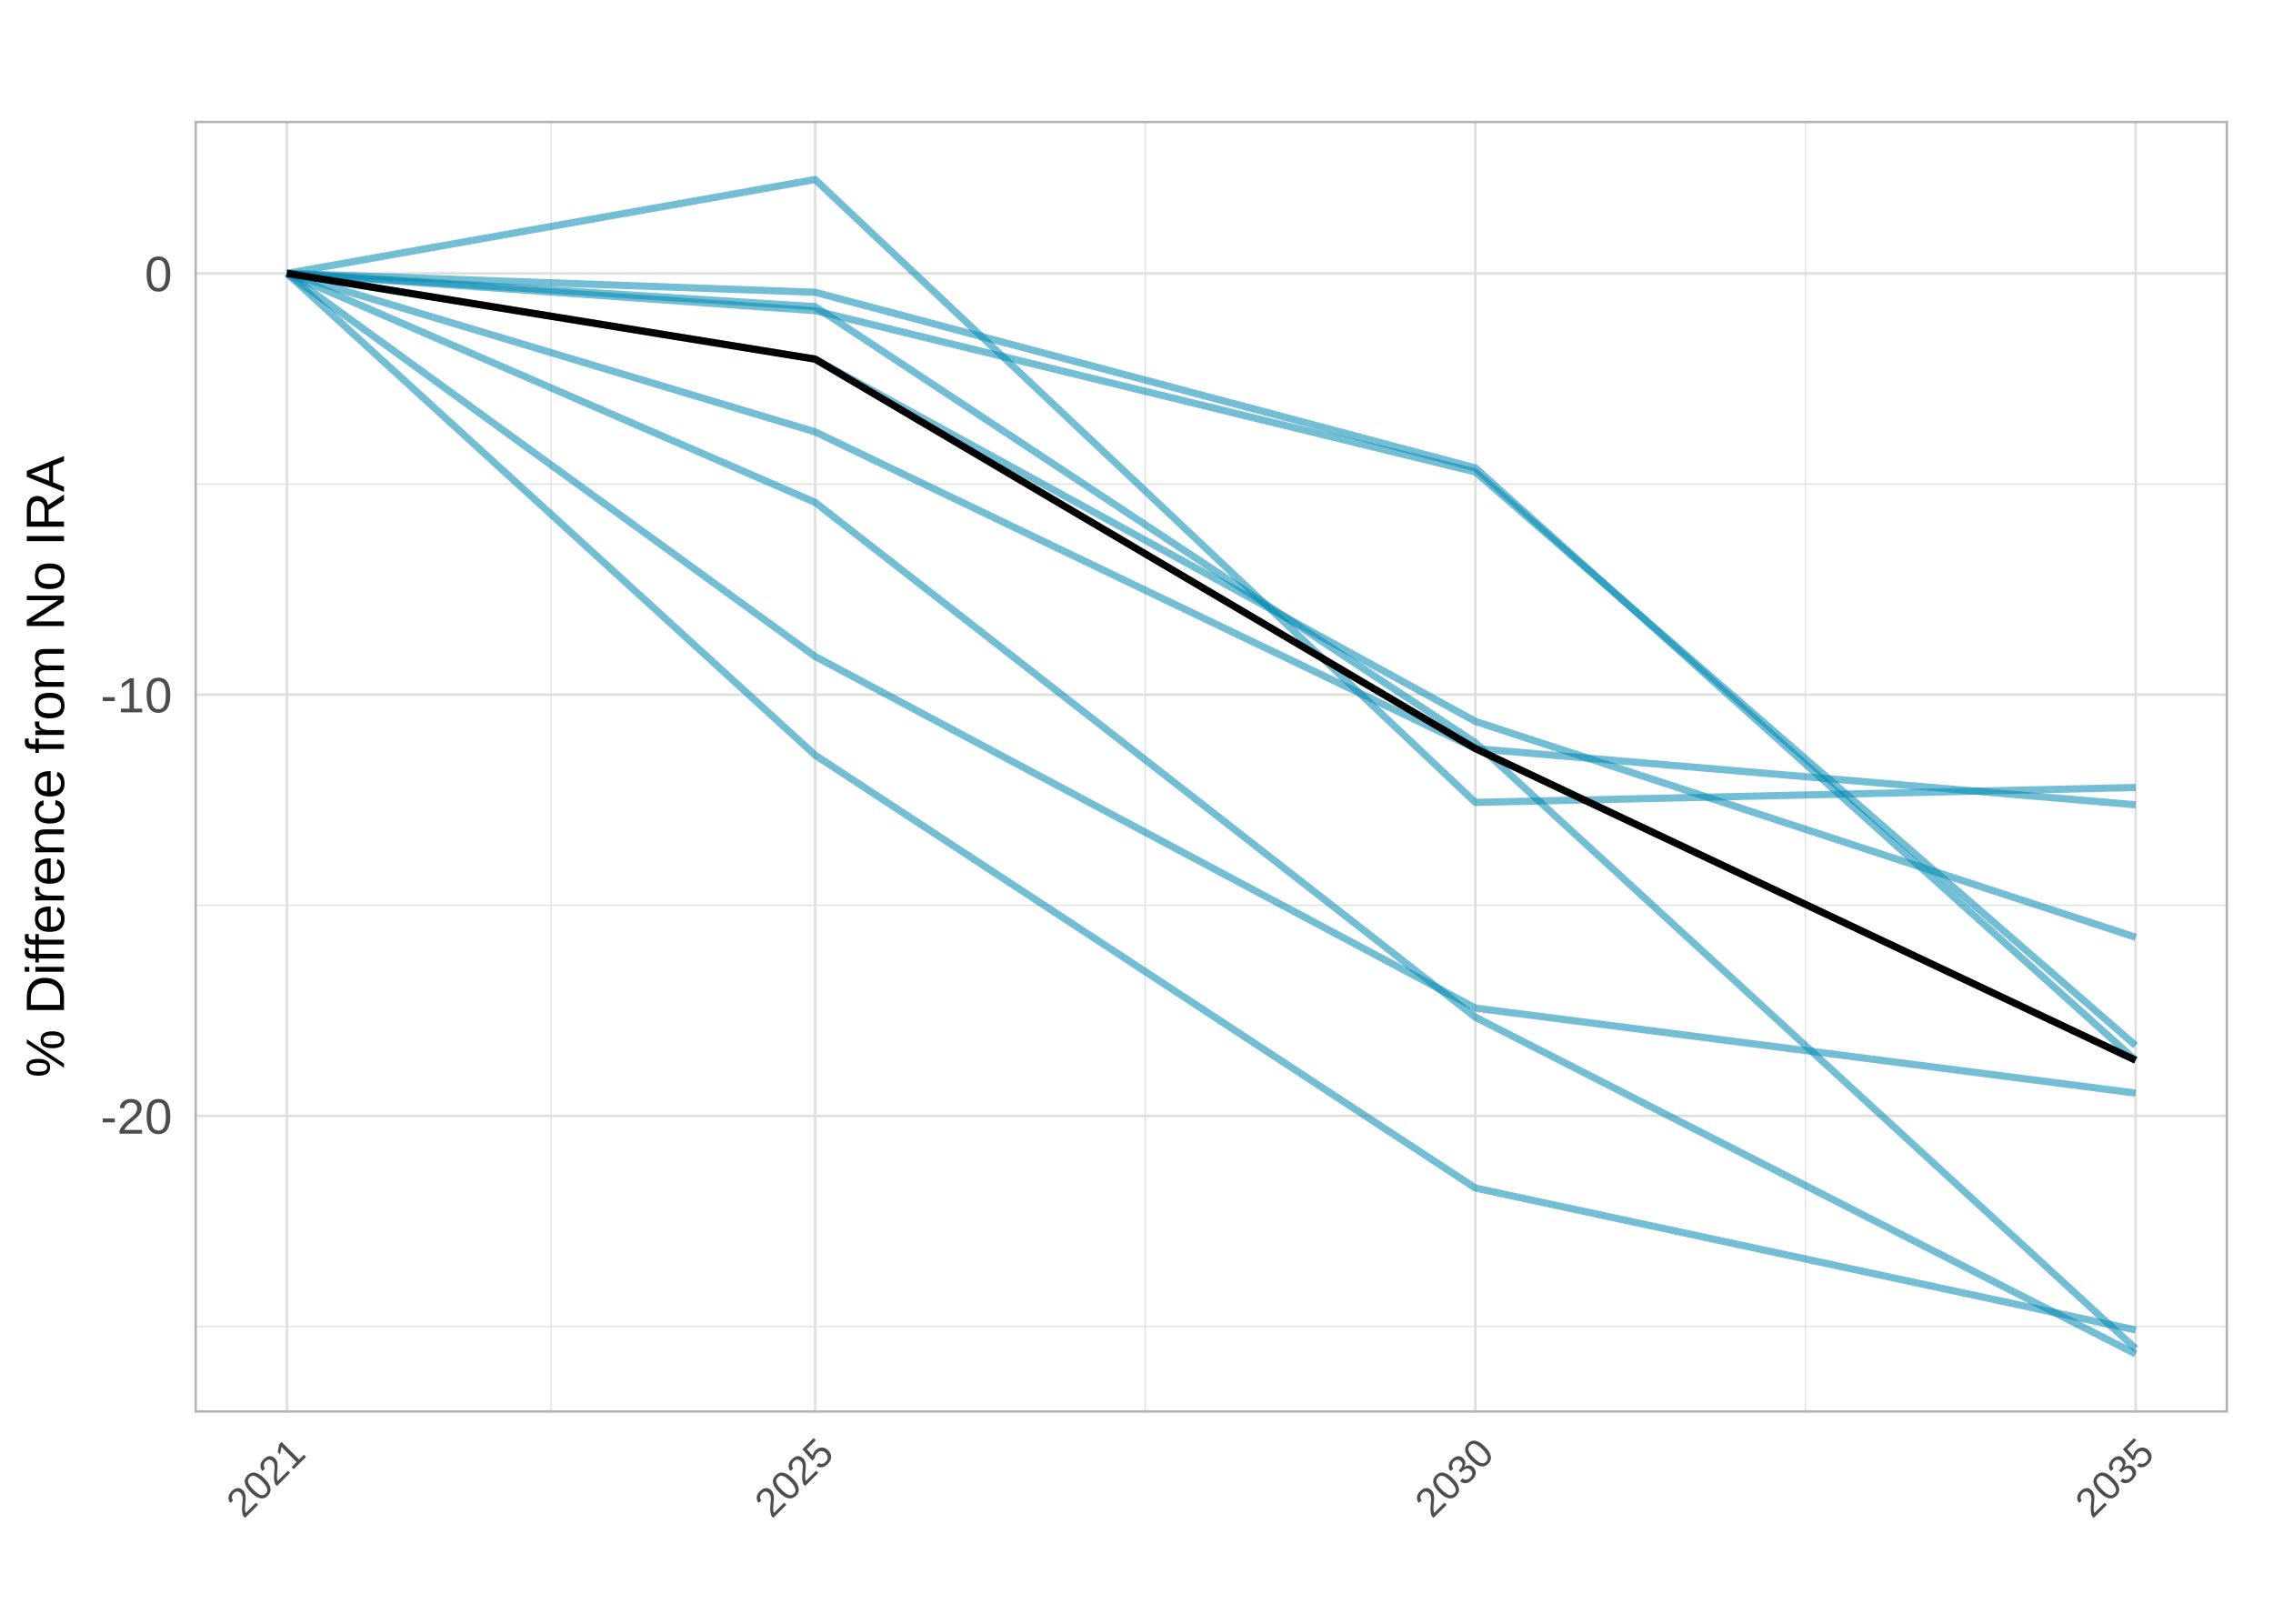
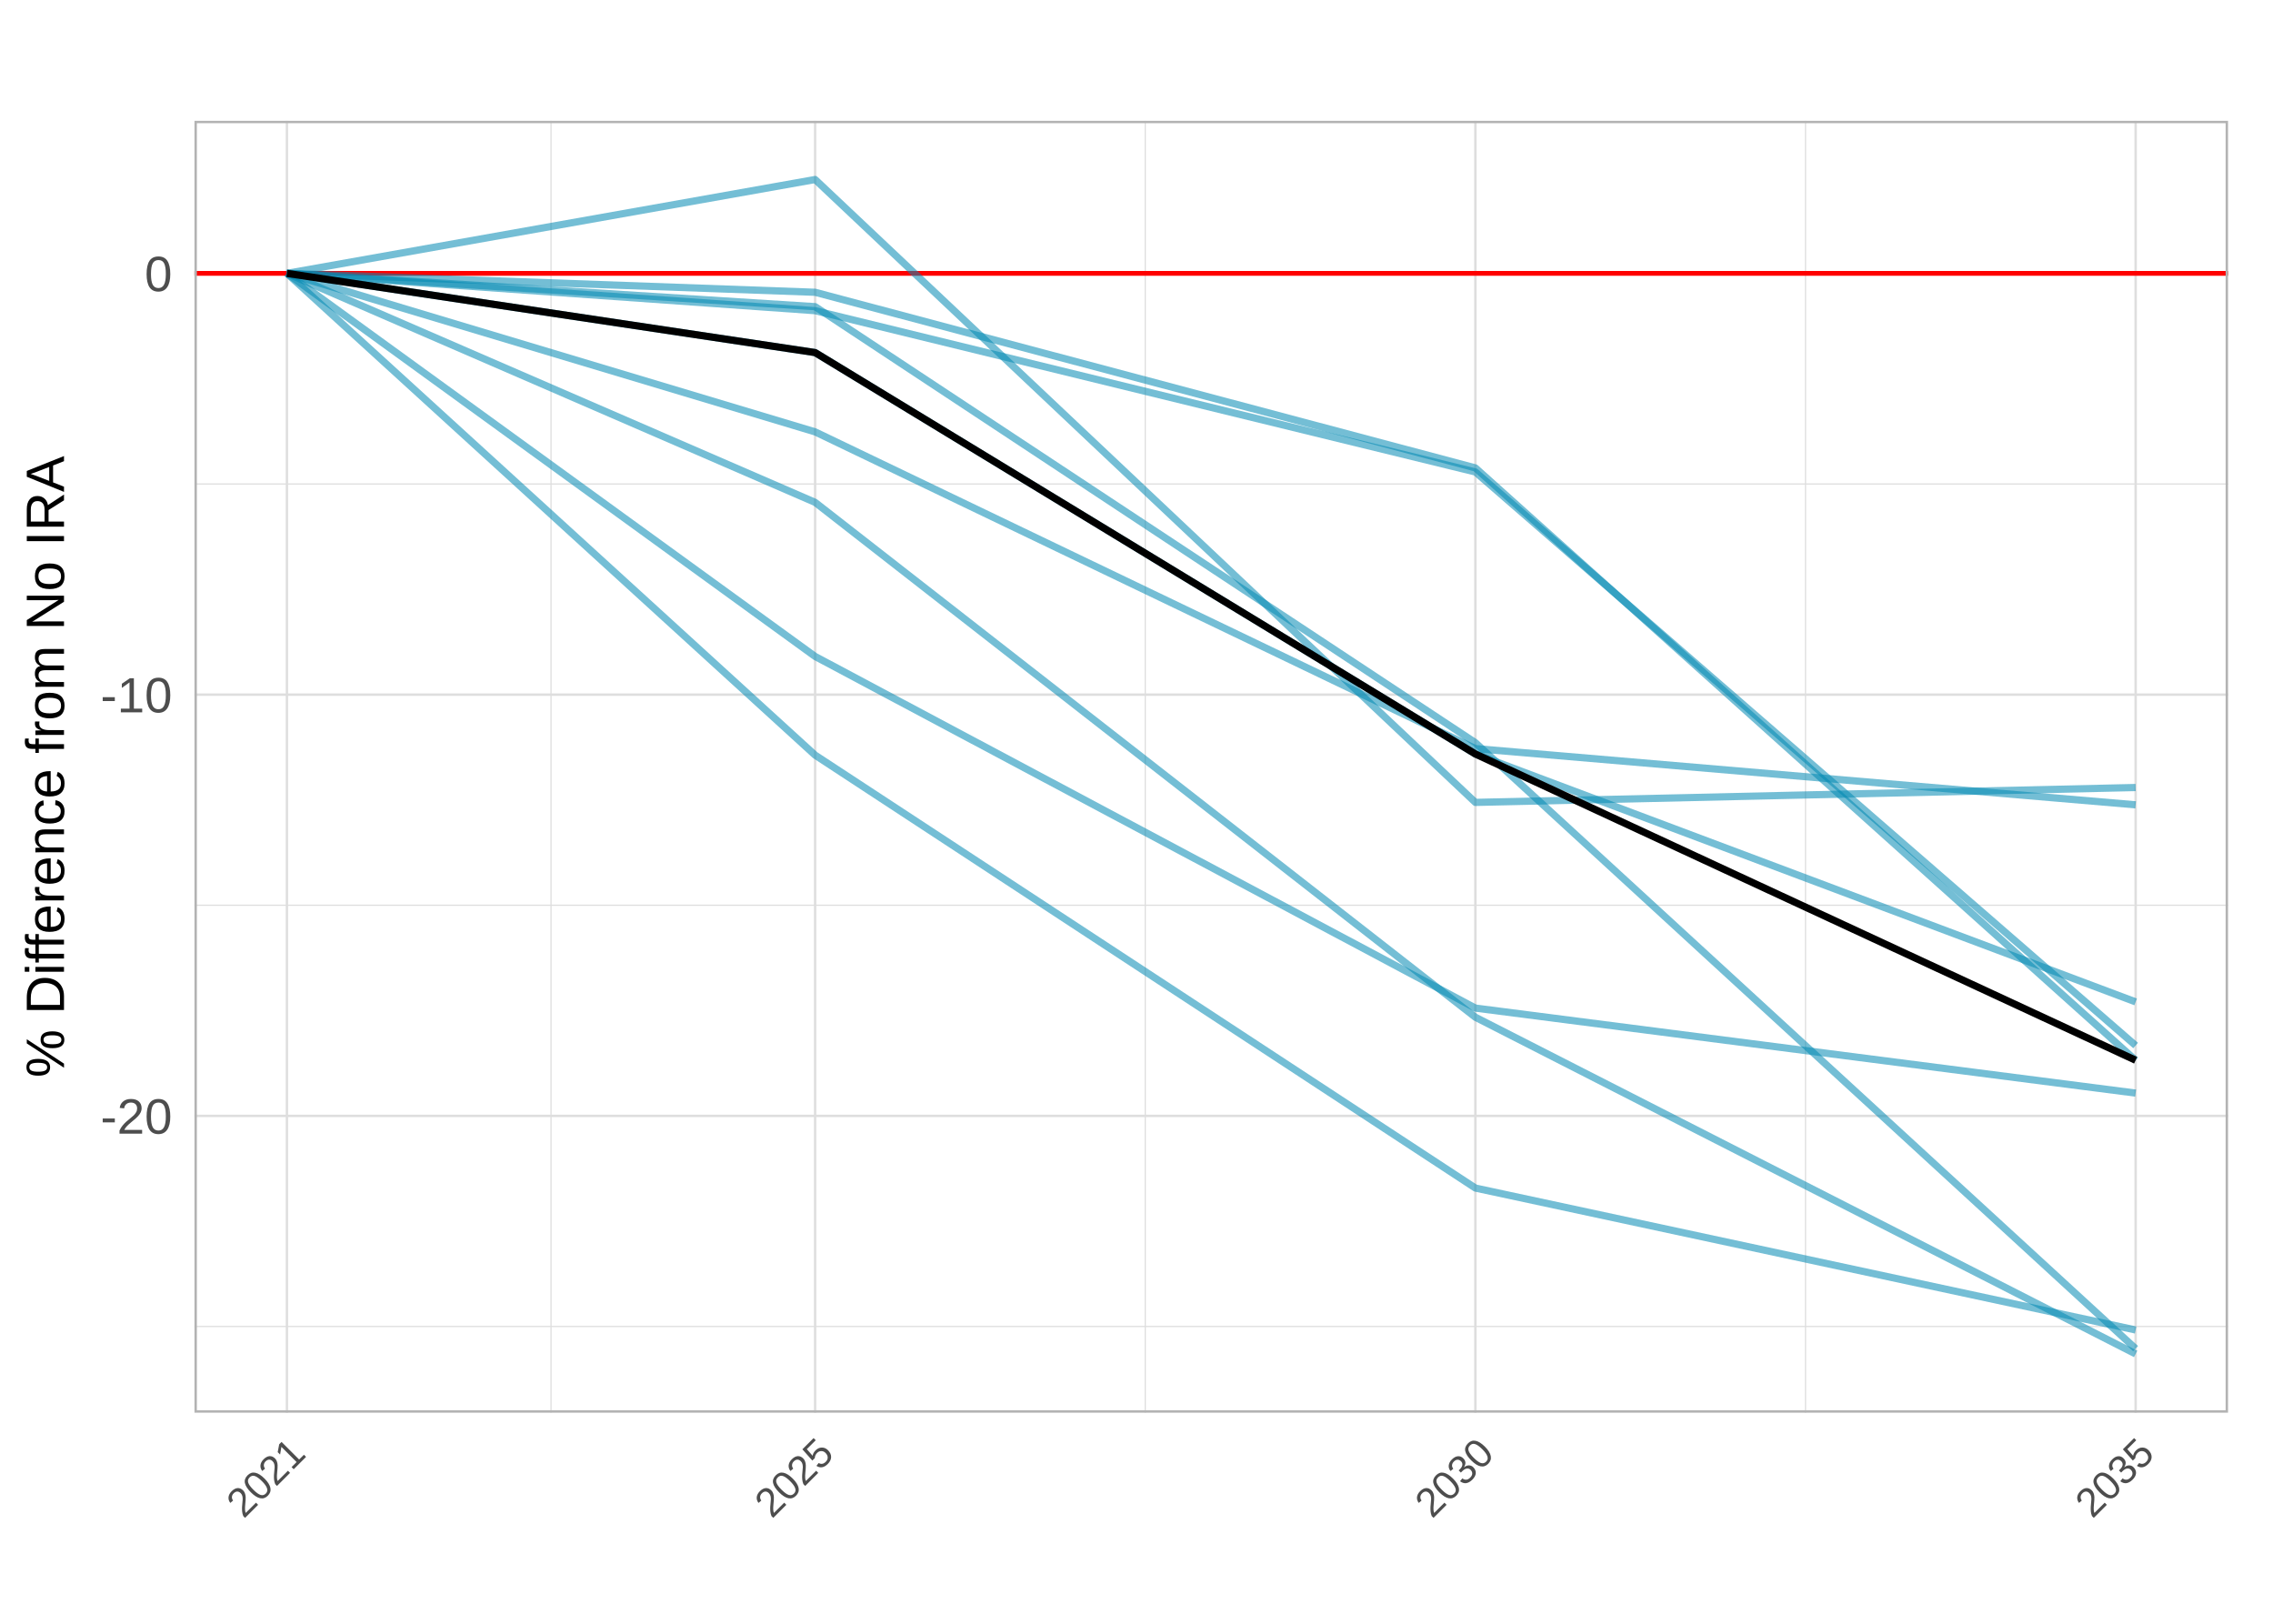
<svg xmlns="http://www.w3.org/2000/svg" class="svglite" width="504.00pt" height="360.00pt" viewBox="0 0 504.00 360.00">
  <defs>
    <style type="text/css">
    .svglite line, .svglite polyline, .svglite polygon, .svglite path, .svglite rect, .svglite circle {
      fill: none;
      stroke: #000000;
      stroke-linecap: round;
      stroke-linejoin: round;
      stroke-miterlimit: 10.00;
    }
    .svglite text {
      white-space: pre;
    }
  </style>
  </defs>
  <rect width="100%" height="100%" style="stroke: none; fill: #FFFFFF;" />
  <defs>
    <clipPath id="cpMC4wMHw1MDQuMDB8MC4wMHwzNjAuMDA=">
      <rect x="0.00" y="0.00" width="504.00" height="360.00" />
    </clipPath>
  </defs>
  <g clip-path="url(#cpMC4wMHw1MDQuMDB8MC4wMHwzNjAuMDA=)">
    <rect x="0" y="0.00" width="504.00" height="360.00" style="stroke-width: 1.07; stroke: #FFFFFF; fill: #FFFFFF;" />
  </g>
  <defs>
    <clipPath id="cpNDMuMTJ8NDk0LjA0fDI2Ljc4fDMxMy4yMA==">
      <rect x="43.12" y="26.78" width="450.91" height="286.42" />
    </clipPath>
  </defs>
  <g clip-path="url(#cpNDMuMTJ8NDk0LjA0fDI2Ljc4fDMxMy4yMA==)">
    <rect x="43.12" y="26.78" width="450.91" height="286.42" style="stroke-width: 1.07; stroke: none; fill: #FFFFFF;" />
    <polyline points="43.12,294.10 494.04,294.10 " style="stroke-width: 0.27; stroke: #DEDEDE; stroke-linecap: butt;" />
    <polyline points="43.12,200.70 494.04,200.70 " style="stroke-width: 0.27; stroke: #DEDEDE; stroke-linecap: butt;" />
    <polyline points="43.12,107.31 494.04,107.31 " style="stroke-width: 0.27; stroke: #DEDEDE; stroke-linecap: butt;" />
    <polyline points="122.18,313.20 122.18,26.78 " style="stroke-width: 0.27; stroke: #DEDEDE; stroke-linecap: butt;" />
    <polyline points="253.94,313.20 253.94,26.78 " style="stroke-width: 0.27; stroke: #DEDEDE; stroke-linecap: butt;" />
    <polyline points="400.34,313.20 400.34,26.78 " style="stroke-width: 0.27; stroke: #DEDEDE; stroke-linecap: butt;" />
    <polyline points="43.12,247.40 494.04,247.40 " style="stroke-width: 0.53; stroke: #DEDEDE; stroke-linecap: butt;" />
    <polyline points="43.12,154.01 494.04,154.01 " style="stroke-width: 0.53; stroke: #DEDEDE; stroke-linecap: butt;" />
    <polyline points="43.12,60.61 494.04,60.61 " style="stroke-width: 0.53; stroke: #DEDEDE; stroke-linecap: butt;" />
    <polyline points="63.62,313.20 63.62,26.78 " style="stroke-width: 0.53; stroke: #DEDEDE; stroke-linecap: butt;" />
    <polyline points="180.74,313.20 180.74,26.78 " style="stroke-width: 0.53; stroke: #DEDEDE; stroke-linecap: butt;" />
    <polyline points="327.14,313.20 327.14,26.78 " style="stroke-width: 0.53; stroke: #DEDEDE; stroke-linecap: butt;" />
    <polyline points="473.54,313.20 473.54,26.78 " style="stroke-width: 0.53; stroke: #DEDEDE; stroke-linecap: butt;" />
+     <line x1="43.12" y1="60.61" x2="494.04" y2="60.61" style="stroke-width: 1.07; stroke: #FF0000; stroke-linecap: butt;" />
    <polyline points="63.62,60.61 180.74,145.54 327.14,223.50 473.54,242.35 " style="stroke-width: 1.60; stroke: #0388B3; stroke-opacity: 0.55; stroke-linecap: butt;" />
    <polyline points="63.62,60.61 180.74,111.38 327.14,225.53 473.54,300.18 " style="stroke-width: 1.60; stroke: #0388B3; stroke-opacity: 0.55; stroke-linecap: butt;" />
    <polyline points="63.62,60.61 180.74,167.42 327.14,263.40 473.54,294.87 " style="stroke-width: 1.60; stroke: #0388B3; stroke-opacity: 0.55; stroke-linecap: butt;" />
    <polyline points="63.62,60.61 180.74,95.75 327.14,165.97 473.54,178.44 " style="stroke-width: 1.60; stroke: #0388B3; stroke-opacity: 0.55; stroke-linecap: butt;" />
    <polyline points="63.62,60.61 180.74,64.80 327.14,103.74 473.54,235.07 " style="stroke-width: 1.60; stroke: #0388B3; stroke-opacity: 0.55; stroke-linecap: butt;" />
    <polyline points="63.62,60.61 180.74,39.80 327.14,177.90 473.54,174.60 " style="stroke-width: 1.60; stroke: #0388B3; stroke-opacity: 0.55; stroke-linecap: butt;" />
-     <polyline points="63.62,60.61 180.74,79.62 327.14,159.94 473.54,207.80 " style="stroke-width: 1.60; stroke: #0388B3; stroke-opacity: 0.55; stroke-linecap: butt;" />
+     <polyline points="63.62,60.61 180.74,78.17 327.14,167.17 473.54,222.13 " style="stroke-width: 1.60; stroke: #0388B3; stroke-opacity: 0.55; stroke-linecap: butt;" />
    <polyline points="63.62,60.61 180.74,68.88 327.14,104.64 473.54,231.80 " style="stroke-width: 1.60; stroke: #0388B3; stroke-opacity: 0.55; stroke-linecap: butt;" />
    <polyline points="63.62,60.61 180.74,67.99 327.14,164.66 473.54,299.01 " style="stroke-width: 1.60; stroke: #0388B3; stroke-opacity: 0.55; stroke-linecap: butt;" />
-     <polyline points="63.62,60.61 180.74,79.62 327.14,165.97 473.54,235.07 " style="stroke-width: 1.60; stroke-linecap: butt;" />
+     <polyline points="63.62,60.61 180.74,78.17 327.14,167.17 473.54,235.07 " style="stroke-width: 1.60; stroke-linecap: butt;" />
    <rect x="43.12" y="26.78" width="450.91" height="286.42" style="stroke-width: 1.07; stroke: #B3B3B3;" />
  </g>
  <g clip-path="url(#cpMC4wMHw1MDQuMDB8MC4wMHwzNjAuMDA=)">
    <text x="38.19" y="251.34" text-anchor="end" style="font-size: 11.00px;fill: #4D4D4D; font-family: &quot;Arial&quot;;" textLength="15.90px" lengthAdjust="spacingAndGlyphs">-20</text>
    <text x="38.19" y="157.94" text-anchor="end" style="font-size: 11.00px;fill: #4D4D4D; font-family: &quot;Arial&quot;;" textLength="15.90px" lengthAdjust="spacingAndGlyphs">-10</text>
    <text x="38.19" y="64.55" text-anchor="end" style="font-size: 11.00px;fill: #4D4D4D; font-family: &quot;Arial&quot;;" textLength="6.12px" lengthAdjust="spacingAndGlyphs">0</text>
    <text transform="translate(68.18,322.69) rotate(-45)" text-anchor="end" style="font-size: 9.00px;fill: #4D4D4D; font-family: &quot;Arial&quot;;" textLength="20.02px" lengthAdjust="spacingAndGlyphs">2021</text>
    <text transform="translate(185.30,322.69) rotate(-45)" text-anchor="end" style="font-size: 9.00px;fill: #4D4D4D; font-family: &quot;Arial&quot;;" textLength="20.02px" lengthAdjust="spacingAndGlyphs">2025</text>
    <text transform="translate(331.70,322.69) rotate(-45)" text-anchor="end" style="font-size: 9.00px;fill: #4D4D4D; font-family: &quot;Arial&quot;;" textLength="20.02px" lengthAdjust="spacingAndGlyphs">2030</text>
    <text transform="translate(478.10,322.69) rotate(-45)" text-anchor="end" style="font-size: 9.00px;fill: #4D4D4D; font-family: &quot;Arial&quot;;" textLength="20.02px" lengthAdjust="spacingAndGlyphs">2035</text>
    <text transform="translate(14.19,238.91) rotate(-90)" style="font-size: 12.00px; font-family: &quot;Arial&quot;;" textLength="137.84px" lengthAdjust="spacingAndGlyphs">% Difference from No IRA</text>
  </g>
</svg>
